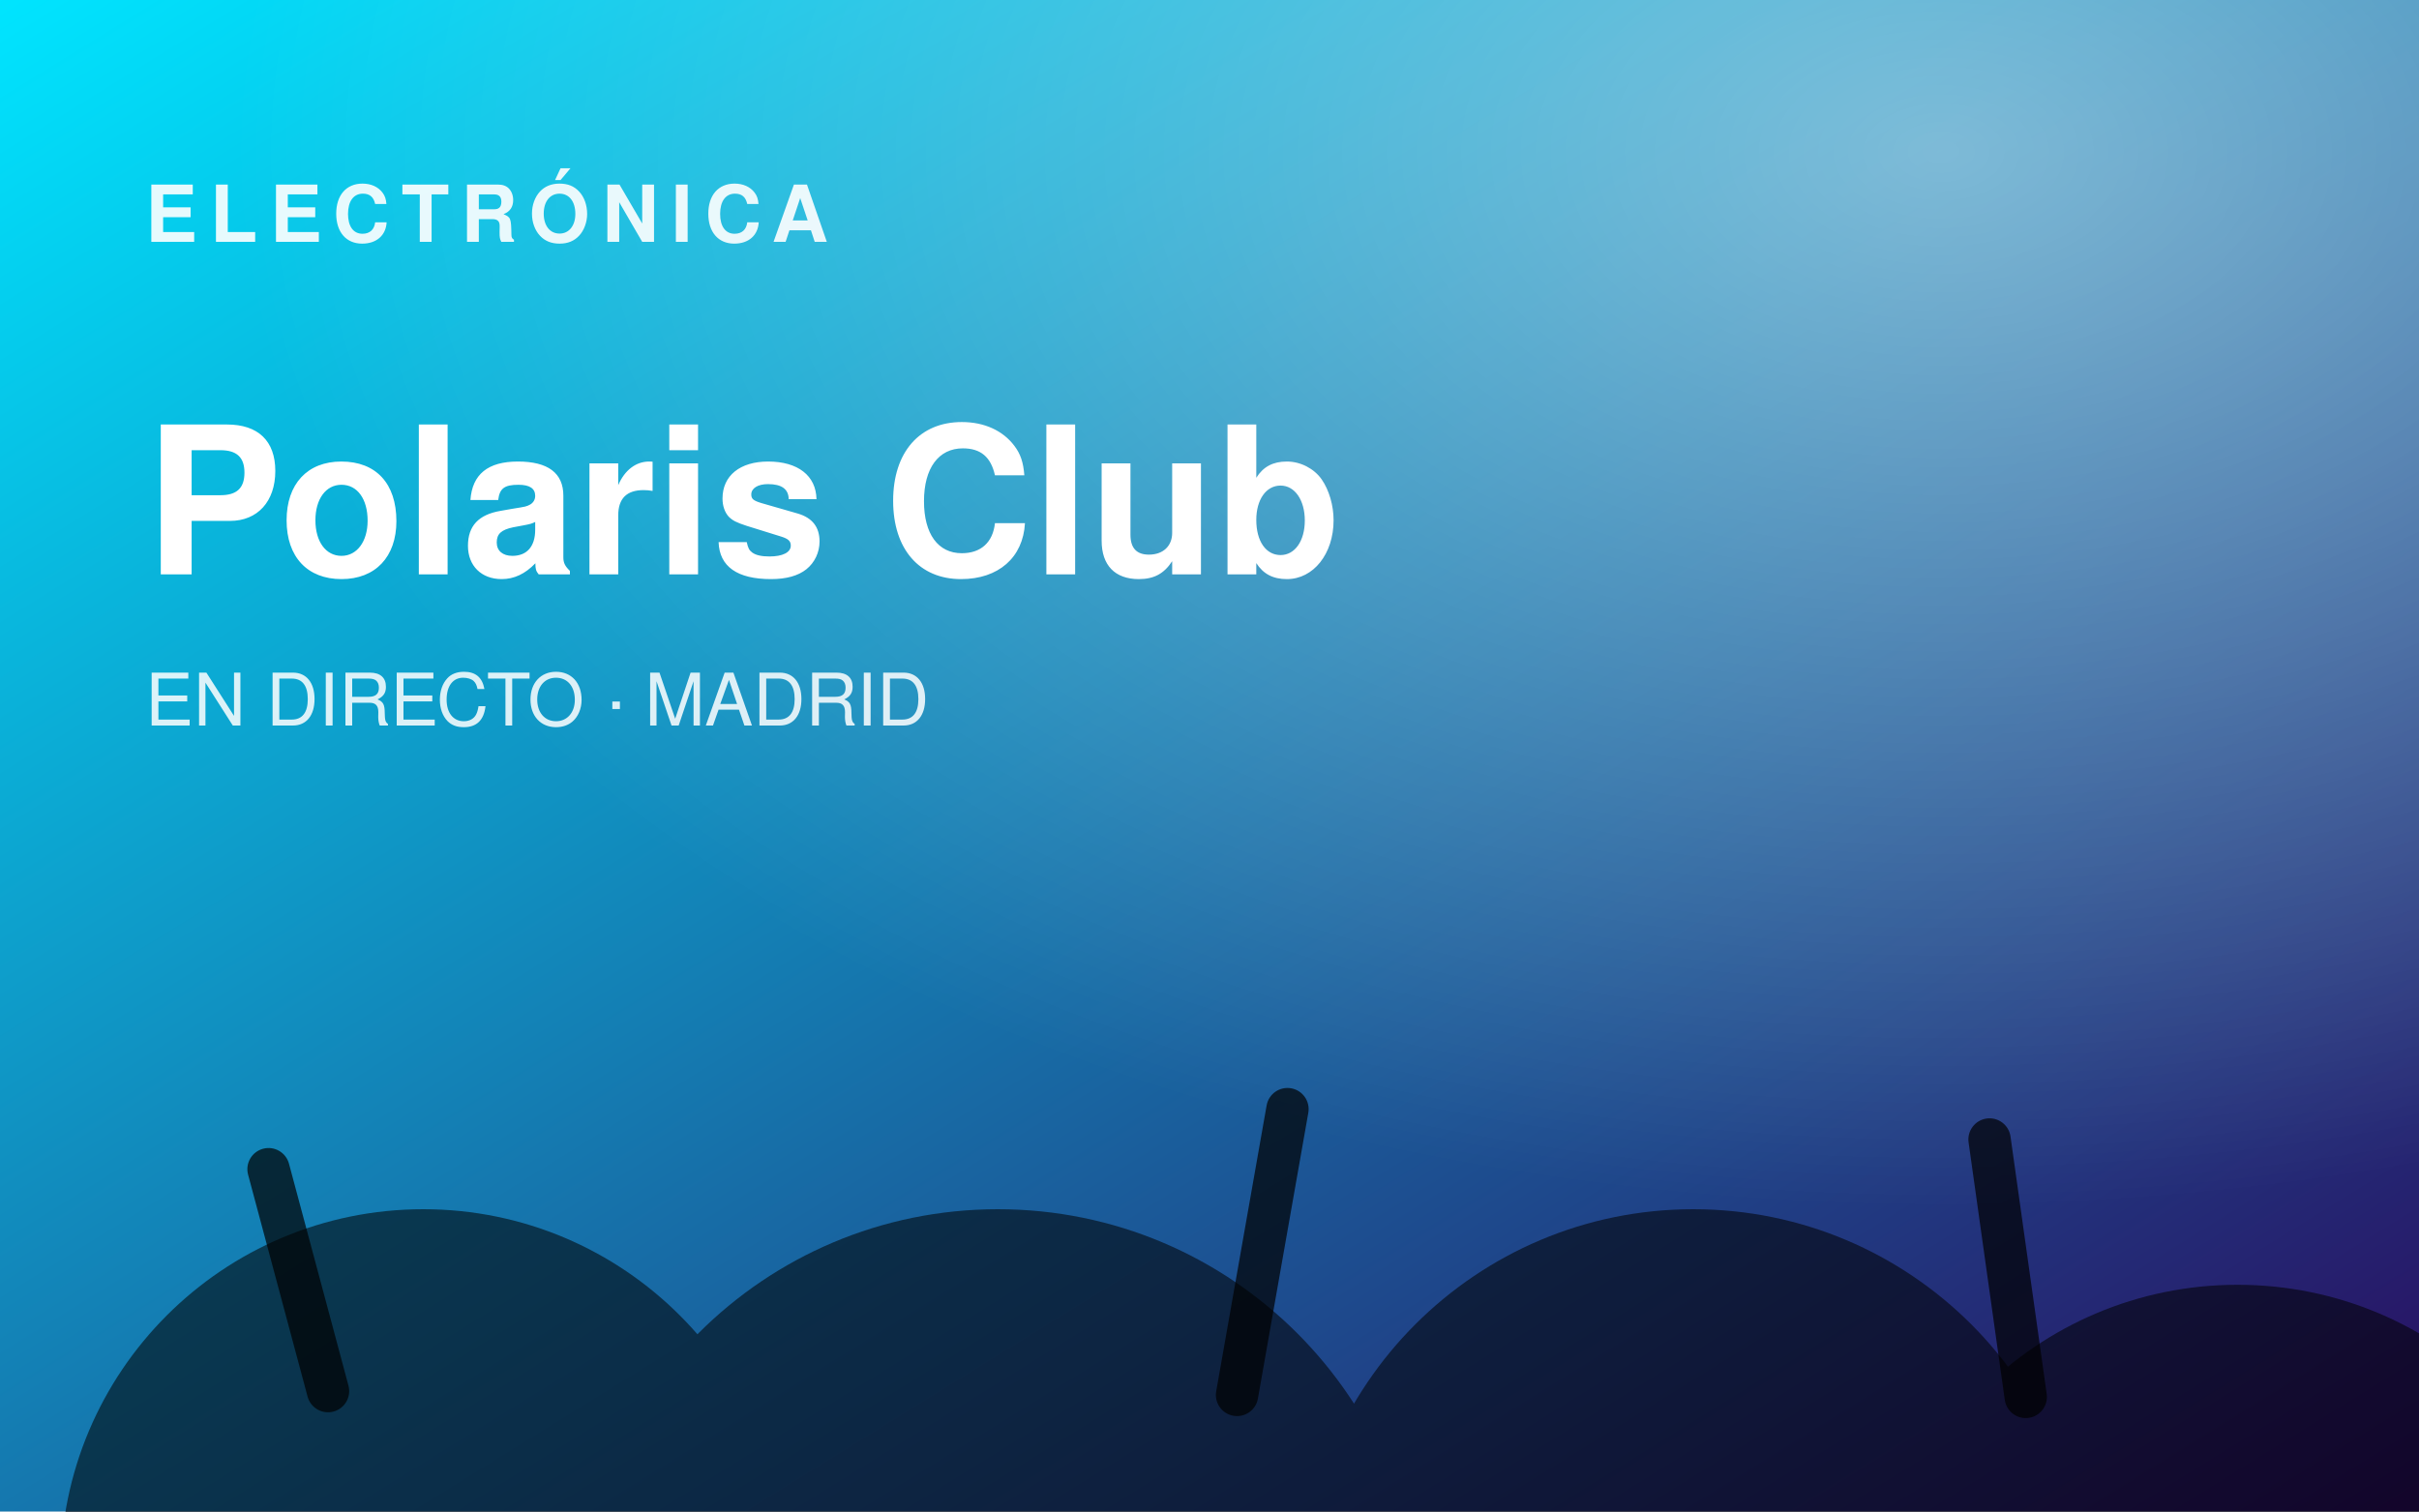
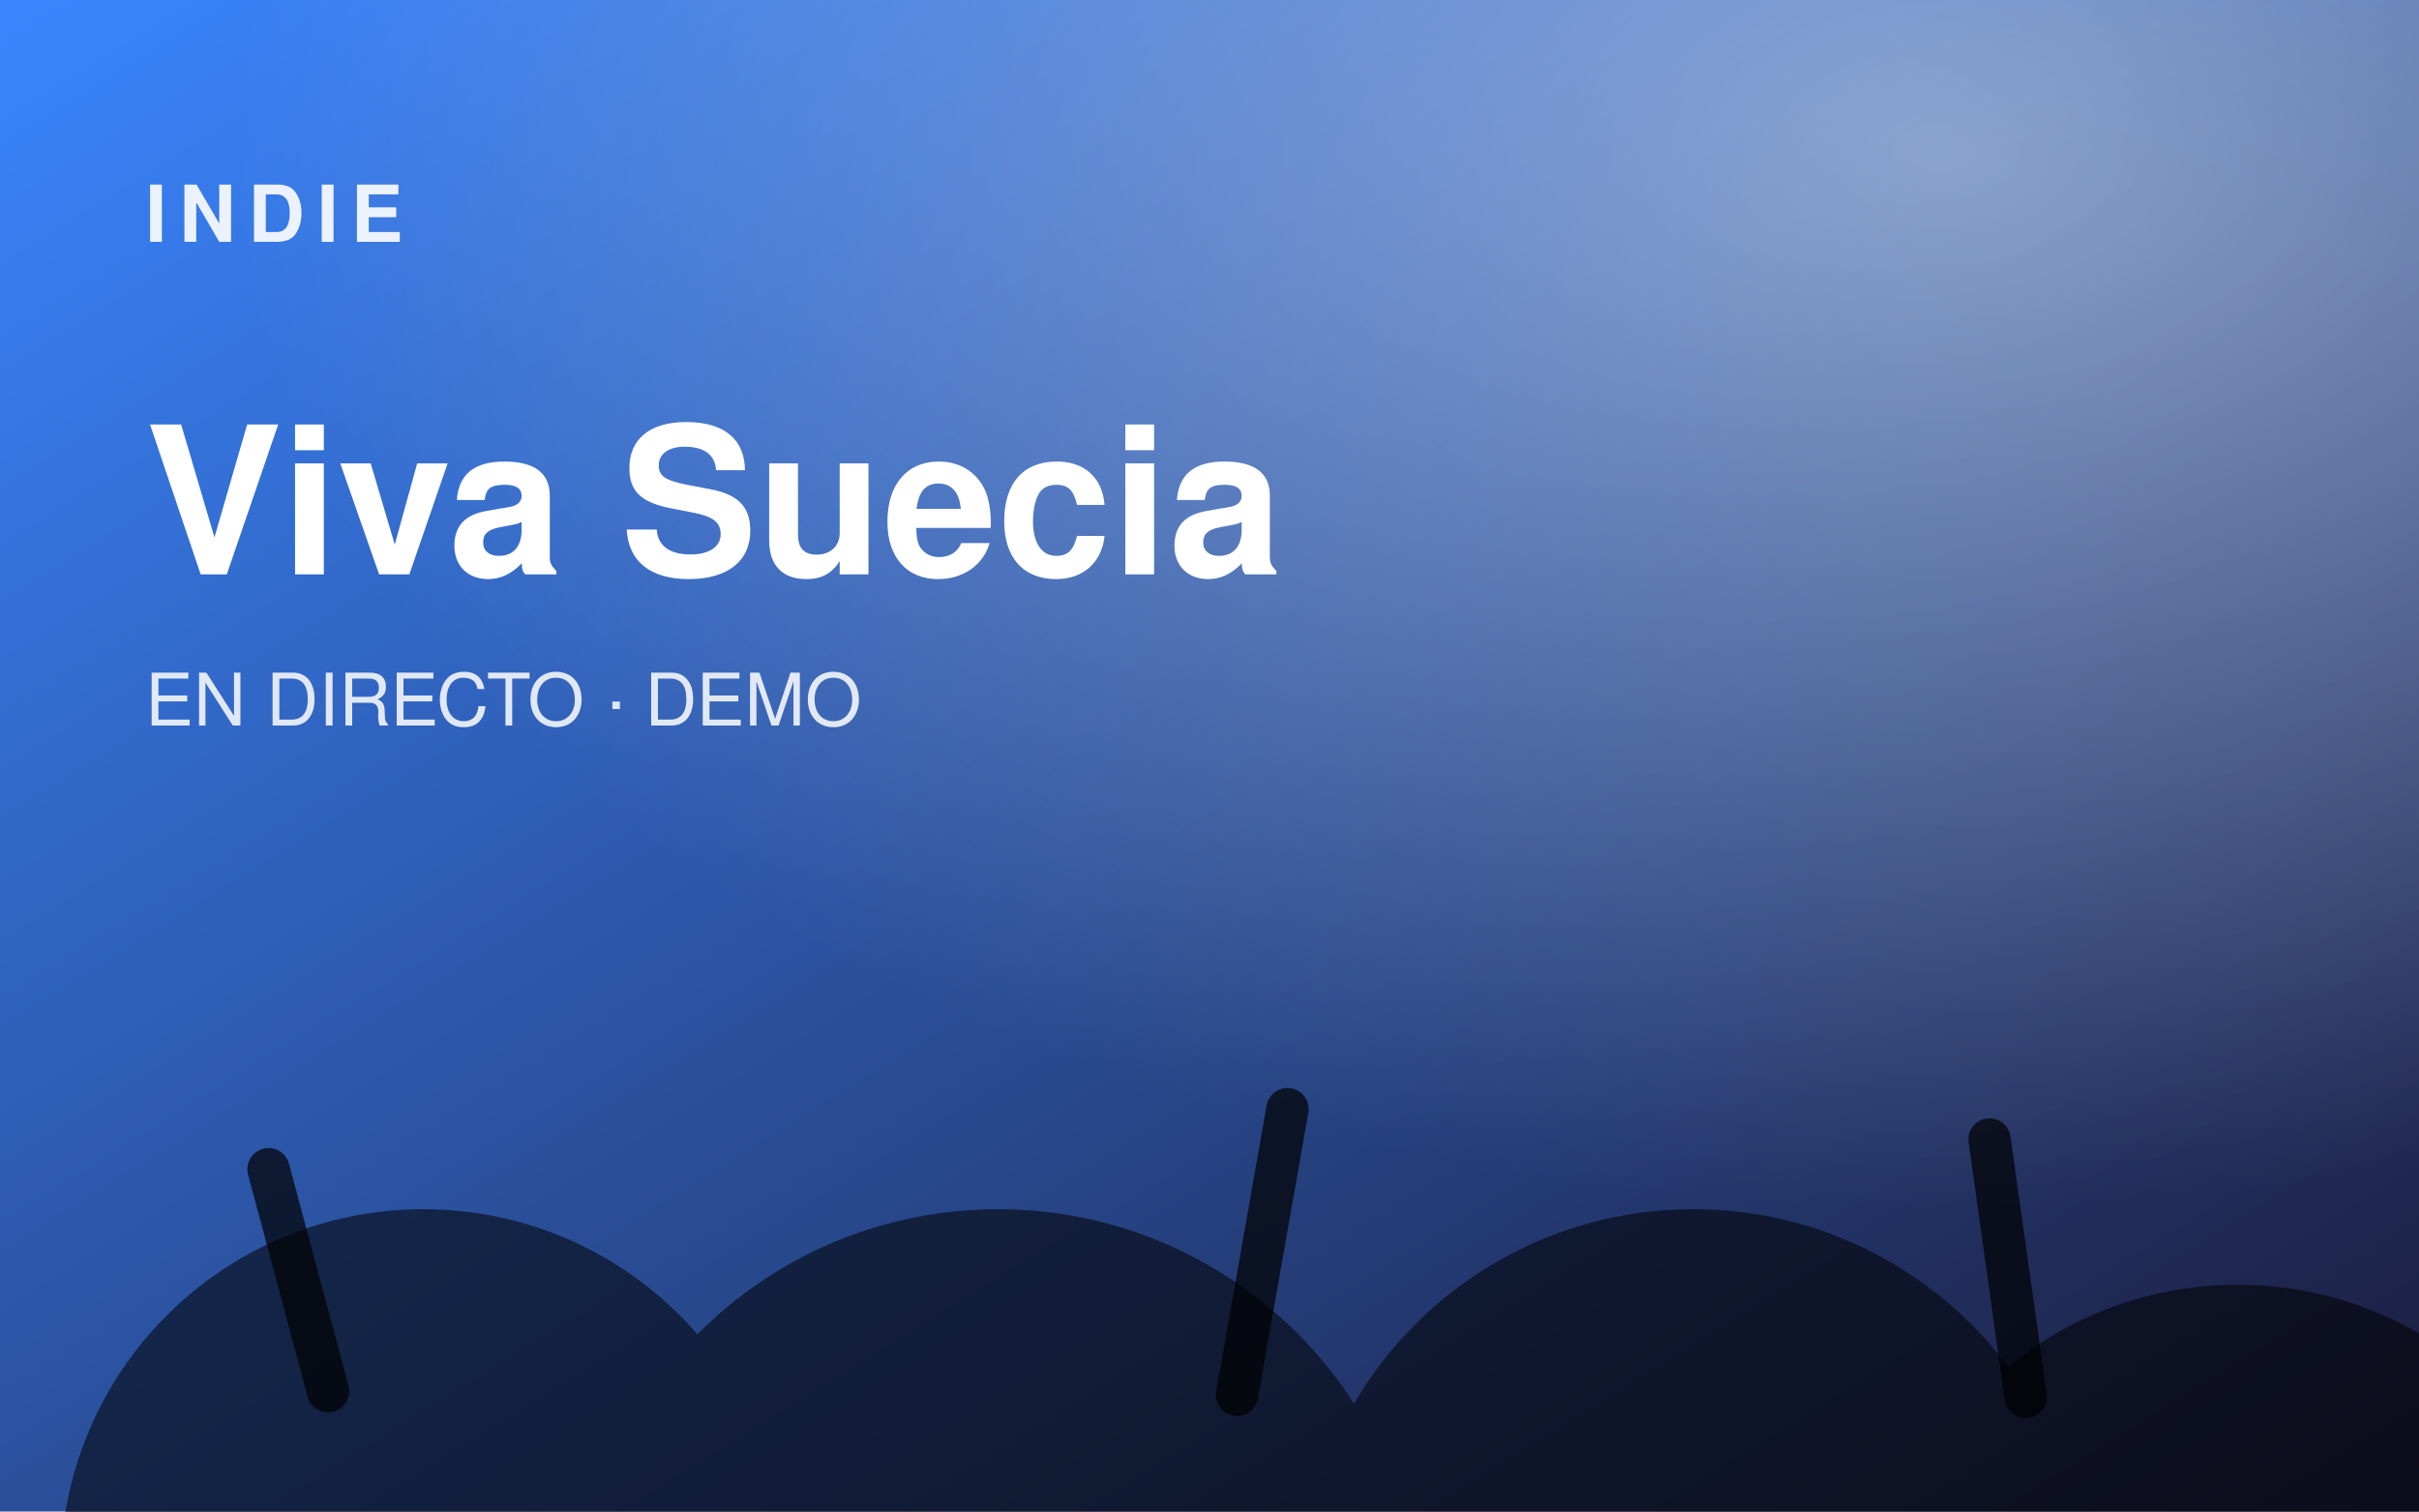
<svg xmlns="http://www.w3.org/2000/svg" viewBox="0 0 800 500" width="800" height="500">
  <defs>
    <linearGradient id="g" x1="0" y1="0" x2="1" y2="1">
-       <stop offset="0" stop-color="#00e5ff" />
-       <stop offset="1" stop-color="#2a0a5e" />
+       <stop offset="0" stop-color="#3a86ff" />
+       <stop offset="1" stop-color="#1b1b3a" />
    </linearGradient>
    <radialGradient id="l" cx="0.8" cy="0.1" r="0.7">
      <stop offset="0" stop-color="#ffffff" stop-opacity="0.45" />
      <stop offset="1" stop-color="#ffffff" stop-opacity="0" />
    </radialGradient>
  </defs>
  <rect width="800" height="500" fill="url(#g)" />
  <rect width="800" height="500" fill="url(#l)" />
  <g fill="#000" opacity="0.55">
    <circle cx="140" cy="520" r="120" />
    <circle cx="330" cy="540" r="140" />
    <circle cx="560" cy="530" r="130" />
    <circle cx="740" cy="545" r="120" />
  </g>
  <g fill="#000" opacity="0.7">
    <rect x="80" y="380" width="14" height="90" rx="7" transform="rotate(-15 87 380)" />
    <rect x="420" y="360" width="14" height="110" rx="7" transform="rotate(10 427 360)" />
    <rect x="650" y="370" width="14" height="100" rx="7" transform="rotate(-8 657 370)" />
  </g>
-   <text x="48" y="80" font-family="Helvetica, Arial, sans-serif" font-size="26" font-weight="700" letter-spacing="4" fill="#fff" opacity="0.9">ELECTRÓNICA</text>
-   <text x="48" y="190" font-family="Helvetica, Arial, sans-serif" font-size="68" font-weight="800" fill="#fff">Polaris Club</text>
-   <text x="48" y="240" font-family="Helvetica, Arial, sans-serif" font-size="24" fill="#fff" opacity="0.85">EN DIRECTO · MADRID</text>
+   <text x="48" y="80" font-family="Helvetica, Arial, sans-serif" font-size="26" font-weight="700" letter-spacing="4" fill="#fff" opacity="0.9">INDIE</text>
+   <text x="48" y="190" font-family="Helvetica, Arial, sans-serif" font-size="68" font-weight="800" fill="#fff">Viva Suecia</text>
+   <text x="48" y="240" font-family="Helvetica, Arial, sans-serif" font-size="24" fill="#fff" opacity="0.85">EN DIRECTO · DEMO</text>
</svg>
